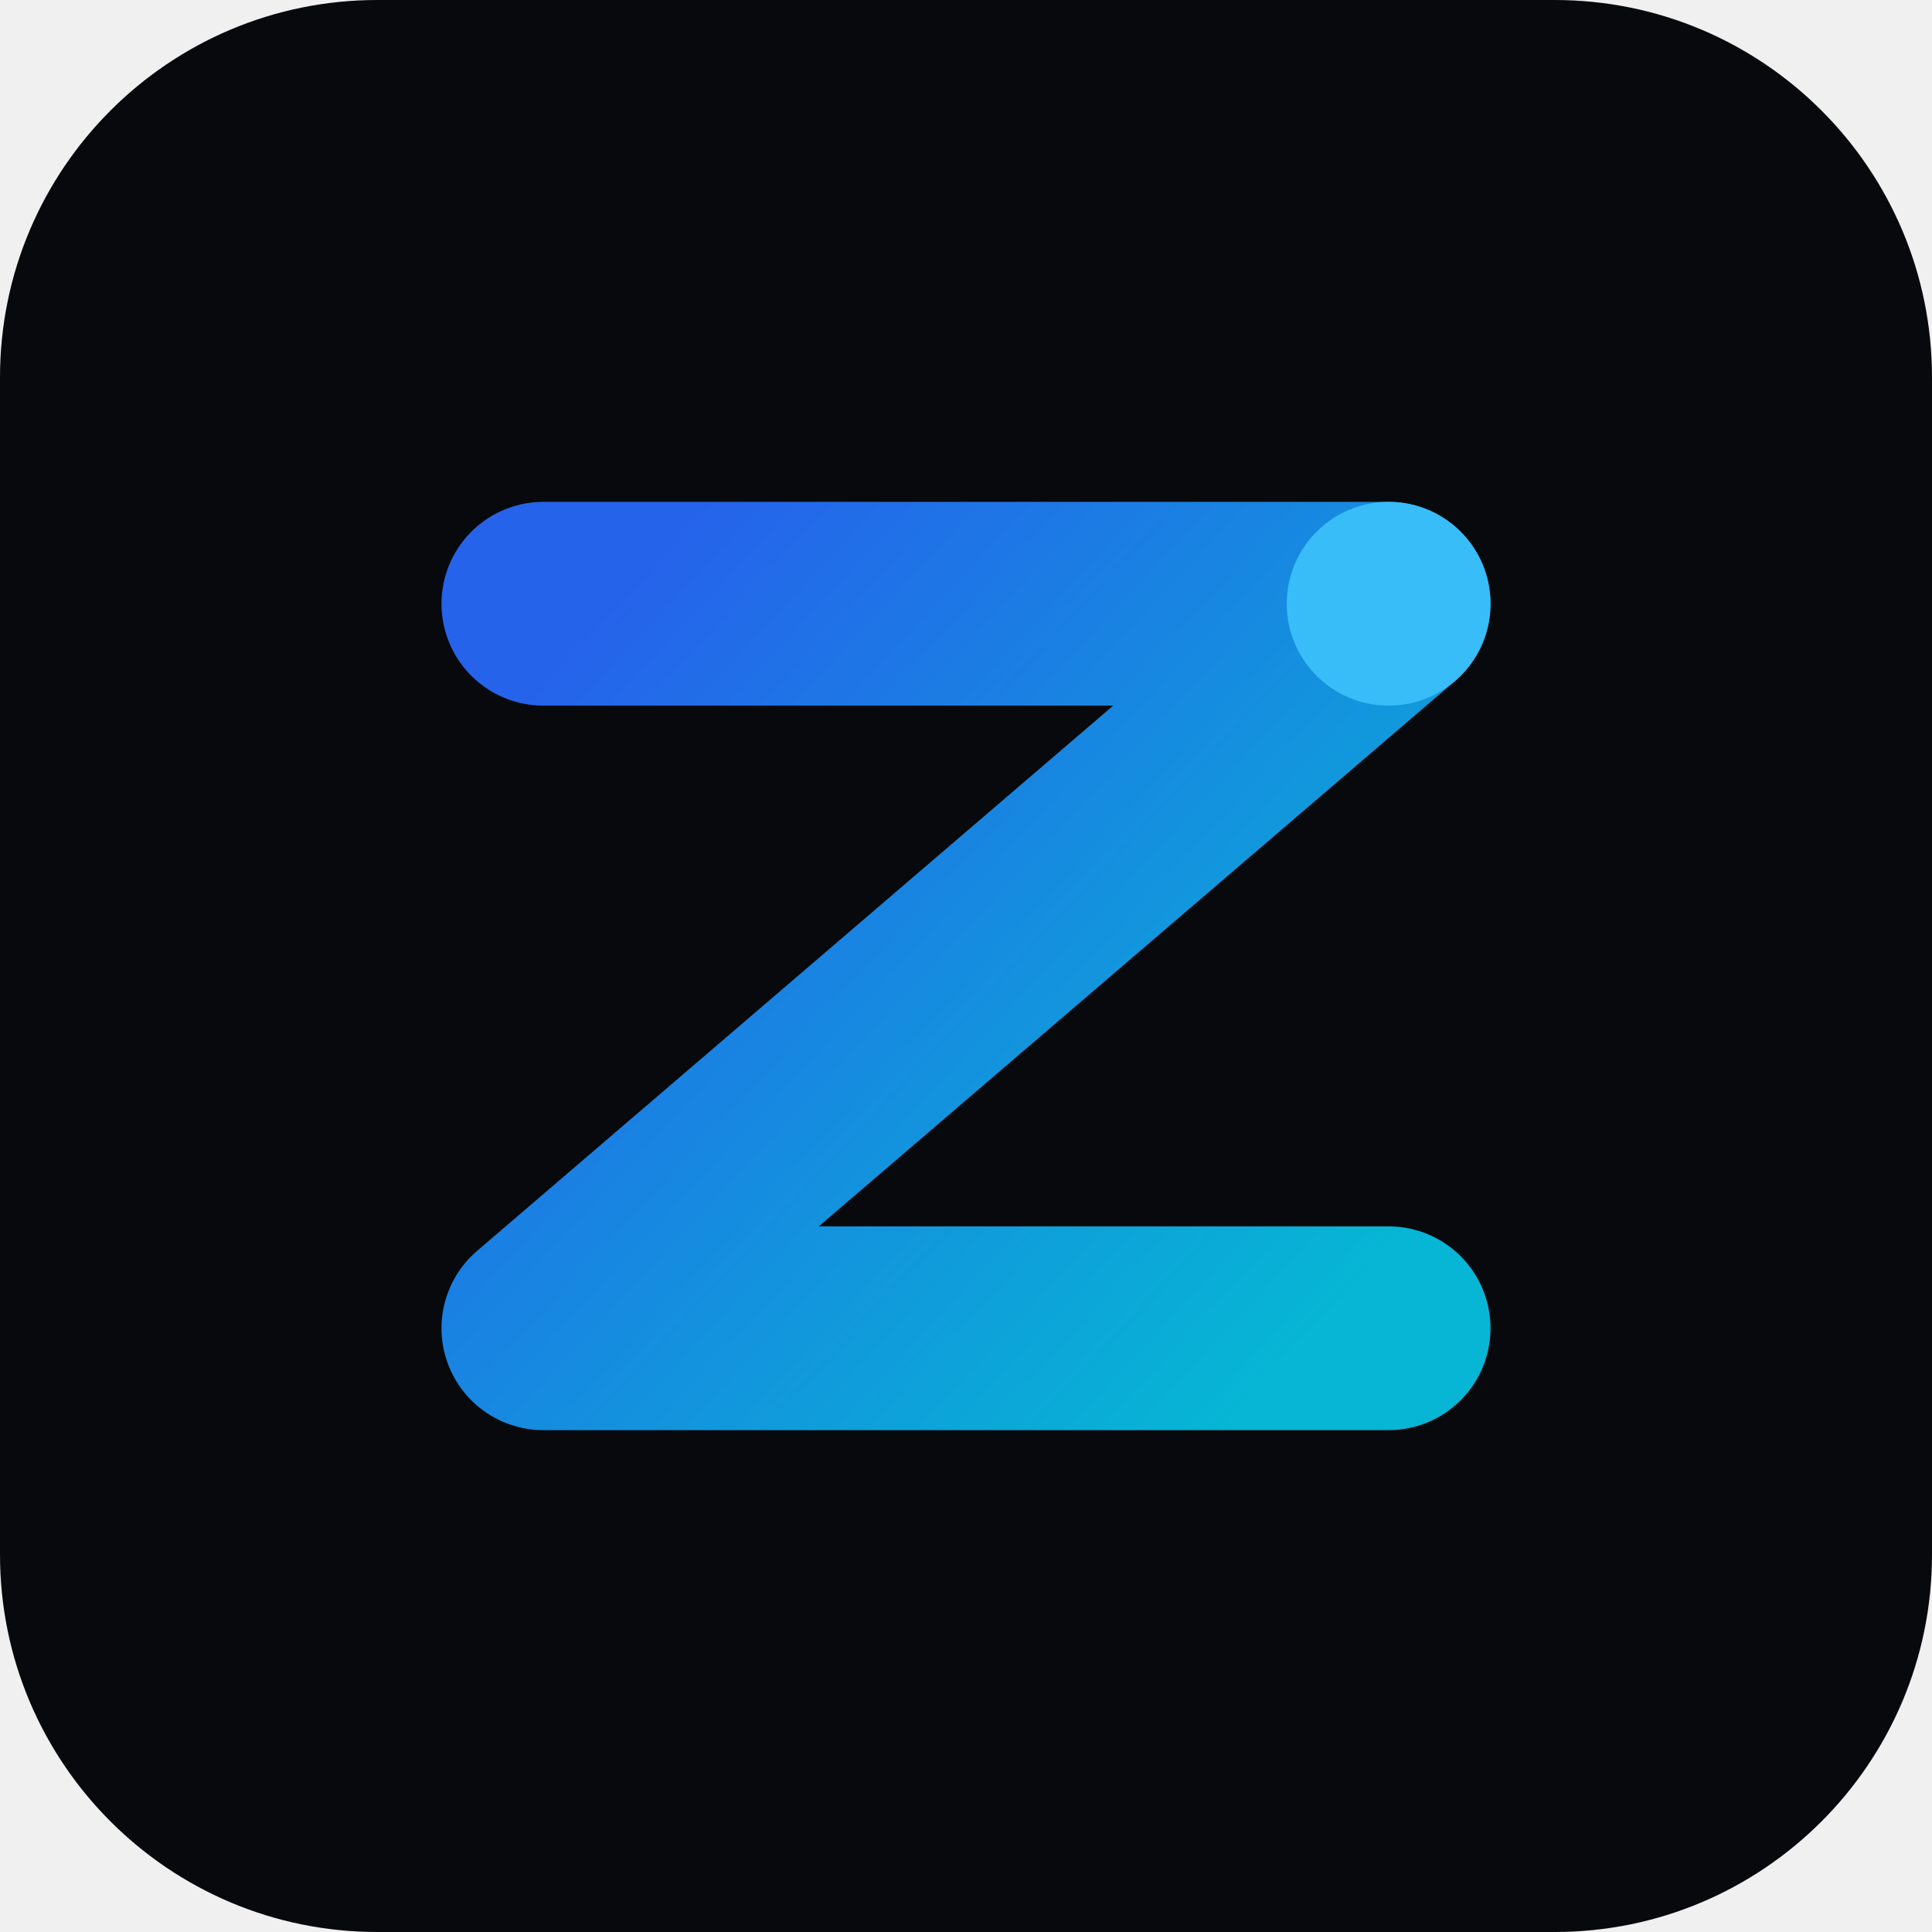
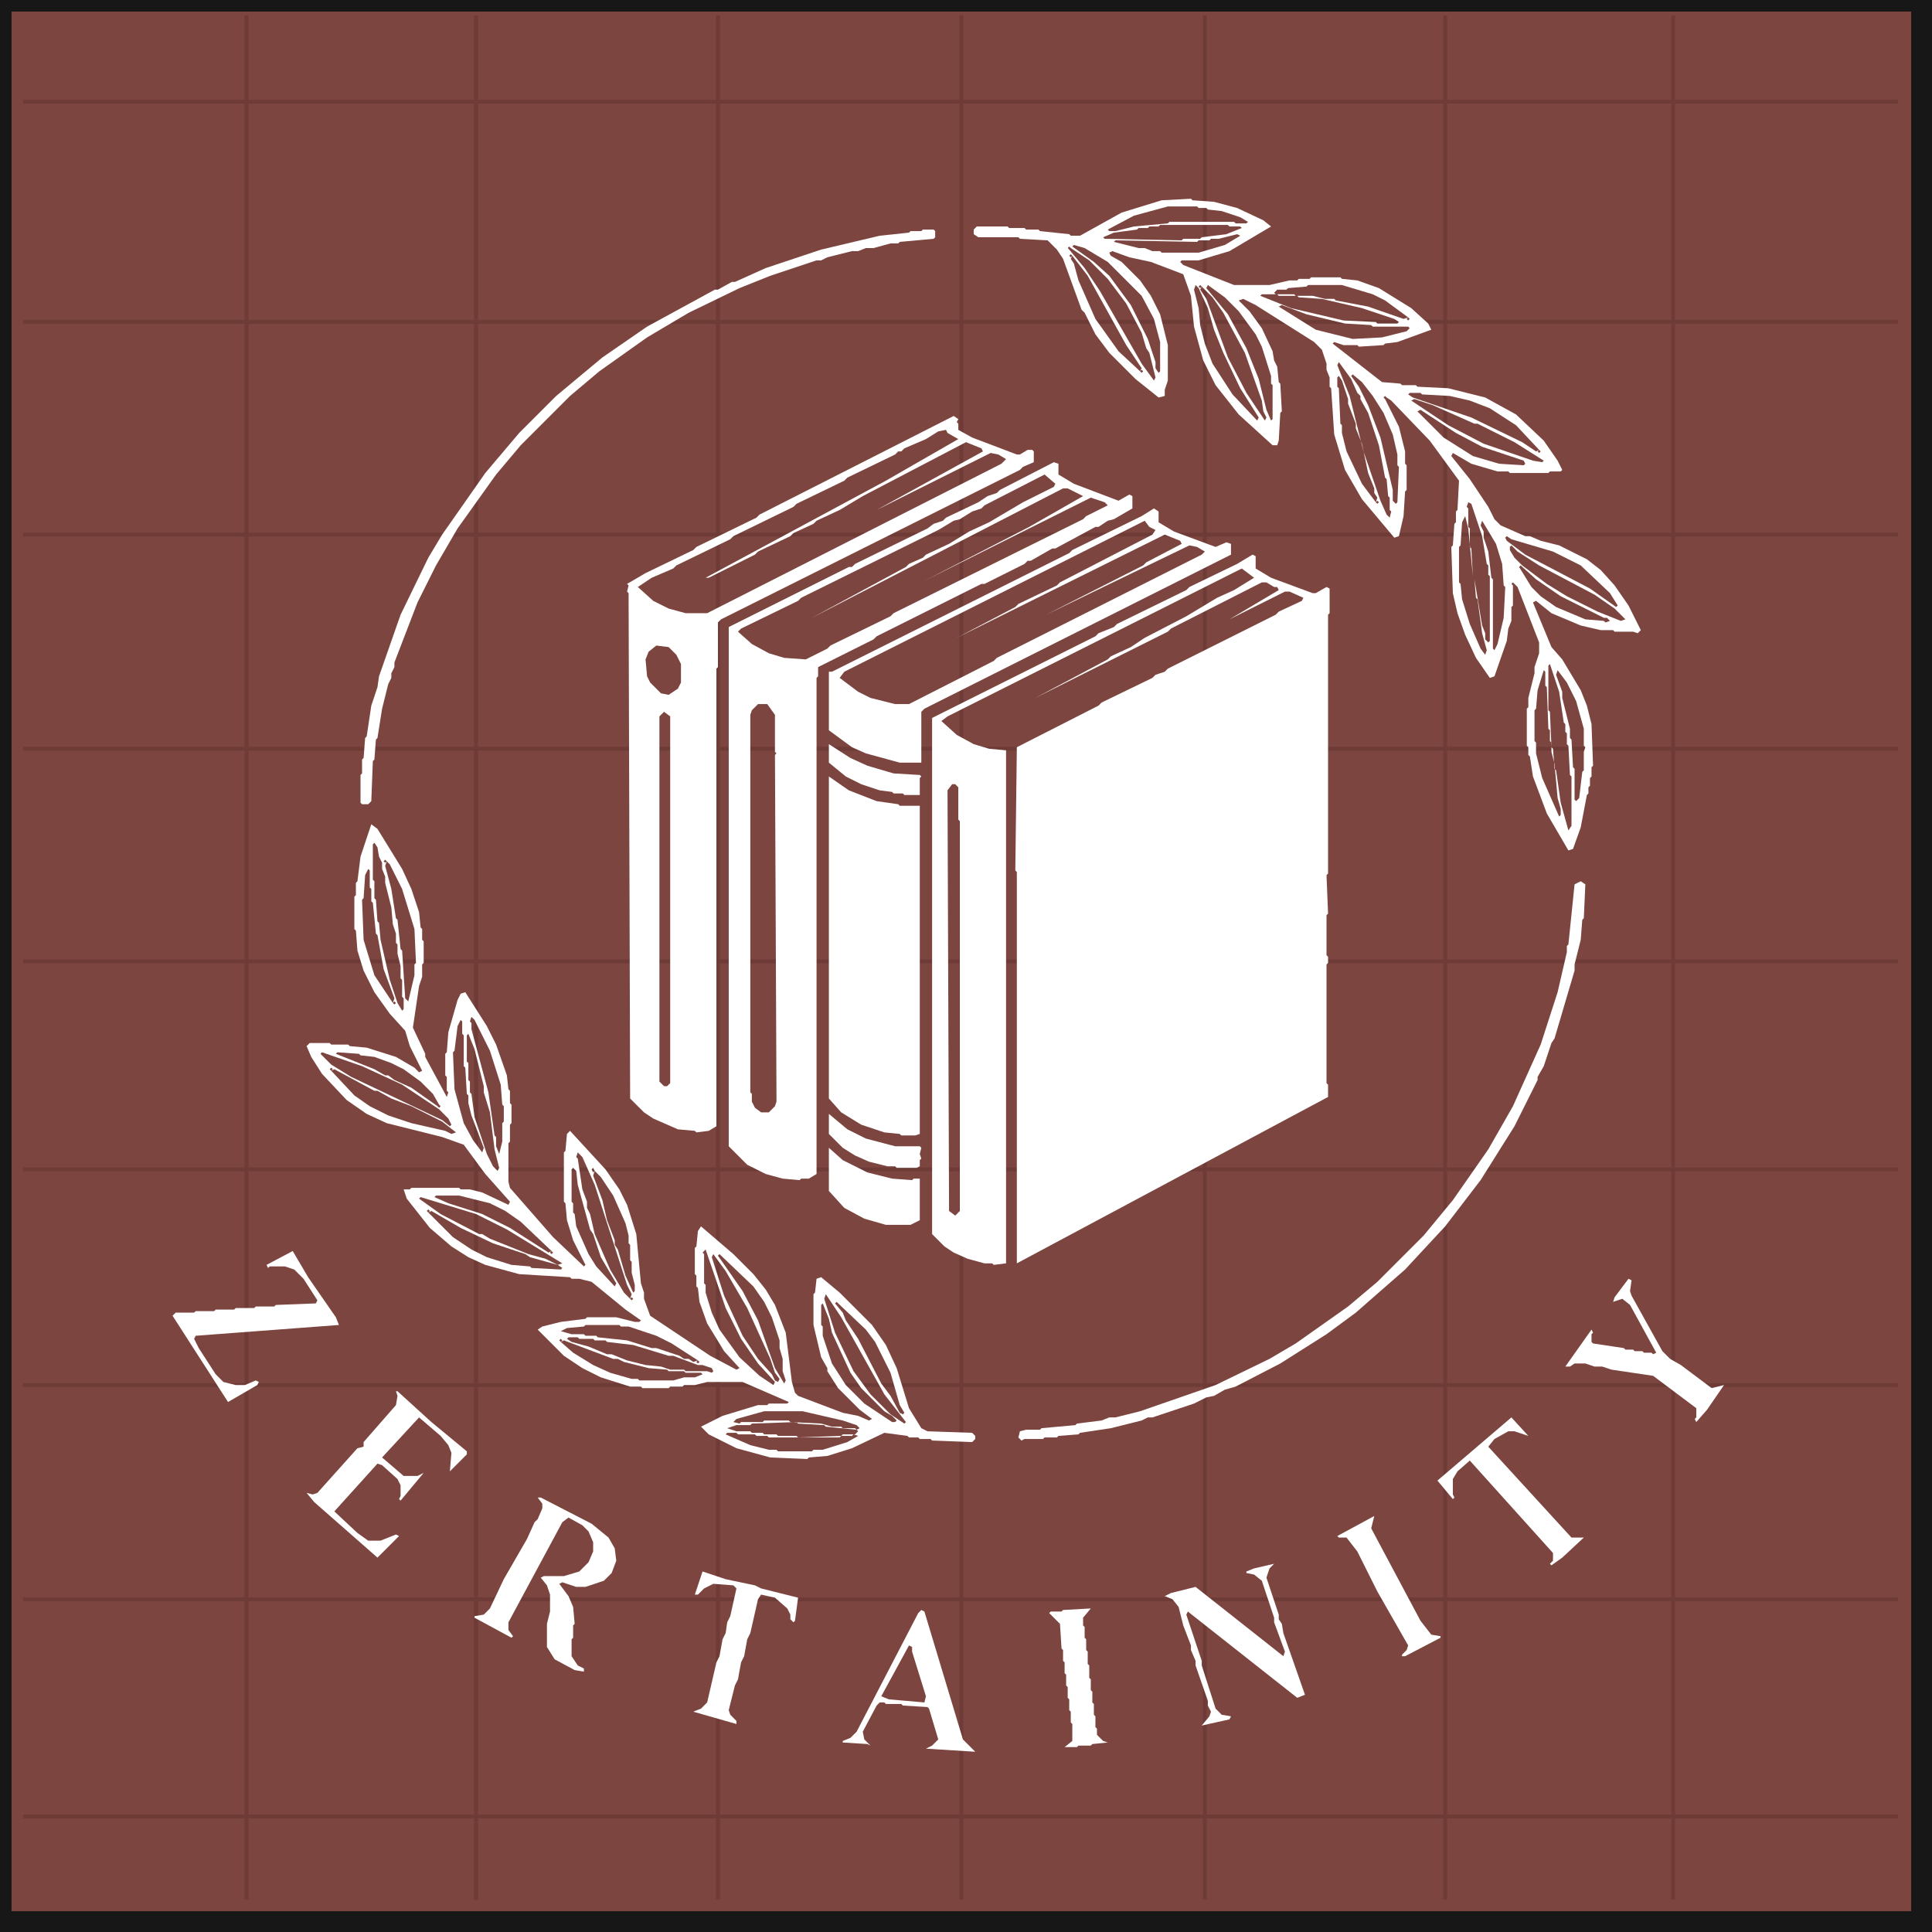
- <svg xmlns="http://www.w3.org/2000/svg" viewBox="0 0 512 512" width="512" height="512" role="img" aria-label="Zertainity">
-   <defs>
-     <linearGradient id="z-gradient" x1="0%" y1="10%" x2="100%" y2="90%">
-       <stop offset="0%" stop-color="#2563EB" />
-       <stop offset="100%" stop-color="#06B6D4" />
-     </linearGradient>
-   </defs>
-   <rect width="512" height="512" rx="100" fill="#08090D" />
-   <path d="M 144 160 H 368 L 144 352 H 368" fill="none" stroke="url(#z-gradient)" stroke-width="54" stroke-linecap="round" stroke-linejoin="round" />
-   <circle cx="368" cy="160" r="27" fill="#38BDF8" />
+ <svg xmlns="http://www.w3.org/2000/svg" width="1254" height="1254" viewBox="0 0 1254 1254">
+   <rect width="1254" height="1254" fill="#7d4540" />
+   <g stroke="#572e2b" stroke-width="2.5" opacity=".42">
+     <path d="M160 10 V1233" />
+     <path d="M309 10 V1233" />
+     <path d="M466 10 V1233" />
+     <path d="M624 10 V1233" />
+     <path d="M782 10 V1233" />
+     <path d="M938 10 V1233" />
+     <path d="M1086 10 V1233" />
+     <path d="M15 66 H1232" />
+     <path d="M15 209 H1232" />
+     <path d="M15 347 H1232" />
+     <path d="M15 486 H1232" />
+     <path d="M15 624 H1232" />
+     <path d="M15 759 H1232" />
+     <path d="M15 899 H1232" />
+     <path d="M15 1038 H1232" />
+     <path d="M15 1179 H1232" />
+   </g>
+   <rect width="1248" height="1248" fill="none" stroke="#171717" stroke-width="15" />
+   <path fill="#fff" fill-rule="evenodd" d="M600 1046 L598 1045 L596 1047 L556 1124 L552 1128 L547 1130 L547 1131 L563 1132 L565 1133 L561 1129 L560 1124 L569 1107 L571 1105 L574 1105 L575 1106 L585 1106 L586 1107 L602 1108 L603 1109 L609 1129 L605 1133 L601 1135 L633 1137 L625 1129 Z M590 1068 L592 1069 L592 1072 L601 1101 L600 1105 L577 1103 L572 1101 Z M708 1044 L690 1045 L689 1046 L682 1046 L681 1047 L688 1054 L689 1070 L690 1071 L690 1078 L691 1079 L691 1086 L692 1087 L692 1094 L693 1095 L693 1102 L694 1103 L694 1110 L695 1111 L695 1118 L696 1119 L696 1130 L691 1134 L699 1134 L700 1133 L708 1133 L709 1132 L719 1131 L716 1130 L712 1126 L712 1122 L711 1121 L711 1114 L710 1113 L710 1106 L709 1105 L709 1098 L708 1097 L708 1090 L707 1089 L707 1081 L706 1080 L706 1072 L705 1071 L705 1064 L704 1063 L704 1056 L703 1055 L703 1050 Z M456 1020 L451 1035 L453 1035 L457 1031 L463 1028 L476 1029 L478 1031 L474 1049 L472 1053 L471 1060 L469 1064 L467 1075 L465 1079 L459 1105 L455 1109 L450 1111 L478 1119 L478 1117 L474 1113 L473 1110 L477 1094 L479 1090 L481 1079 L483 1075 L485 1064 L487 1060 L492 1038 L494 1035 L503 1037 L511 1044 L513 1048 L513 1051 L515 1053 L516 1052 L518 1037 L494 1031 L490 1029 L471 1025 Z M827 1015 L814 1018 L809 1020 L809 1021 L814 1022 L819 1026 L827 1050 L827 1053 L834 1072 L833 1075 L776 1030 L760 1034 L756 1036 L761 1038 L765 1043 L768 1055 L773 1068 L773 1071 L776 1078 L776 1081 L784 1104 L784 1107 L786 1111 L785 1114 L780 1120 L798 1116 L799 1114 L793 1113 L789 1109 L780 1081 L780 1078 L770 1048 L771 1046 L842 1102 L847 1100 L833 1060 L832 1054 L830 1051 L830 1048 L822 1024 L824 1018 Z M892 984 L868 997 L869 998 L874 998 L881 1007 L894 1033 L914 1068 L913 1071 L910 1074 L910 1075 L912 1075 L935 1063 L935 1062 L929 1061 L922 1052 L890 992 Z M349 972 L352 976 L352 979 L349 986 L347 988 L342 999 L327 1025 L318 1044 L314 1048 L308 1049 L308 1050 L332 1063 L333 1062 L330 1058 L330 1053 L365 988 L369 985 L378 990 L382 994 L385 1001 L385 1007 L382 1014 L376 1020 L366 1023 L353 1023 L351 1024 L355 1029 L357 1035 L357 1046 L355 1054 L355 1069 L360 1077 L373 1084 L379 1085 L379 1083 L375 1081 L371 1075 L371 1064 L372 1063 L372 1055 L373 1054 L372 1043 L369 1036 L363 1028 L365 1027 L374 1030 L380 1030 L392 1026 L397 1021 L400 1013 L399 1005 L395 998 L384 989 L351 972 Z M981 920 L933 961 L943 973 L944 972 L943 970 L943 960 L946 955 L954 948 L1008 1008 L1008 1013 L1006 1015 L1007 1016 L1014 1011 L1028 998 L1020 998 L966 939 L970 934 L979 929 L983 929 L992 932 Z M258 903 L257 903 L258 906 L257 912 L236 936 L236 939 L232 940 L206 969 L203 970 L199 969 L204 975 L245 1011 L259 997 L257 996 L247 1000 L239 1000 L232 995 L217 981 L245 950 L248 951 L258 960 L260 964 L260 971 L259 973 L260 974 L275 956 L271 958 L262 958 L248 946 L272 920 L286 932 L291 938 L293 943 L292 955 L303 944 L303 942 L280 923 Z M1057 830 L1048 842 L1047 845 L1053 843 L1058 847 L1075 878 L1073 879 L1072 878 L1067 878 L1066 877 L1061 877 L1060 876 L1055 876 L1054 875 L1034 872 L1033 871 L1033 866 L1034 865 L1033 863 L1016 887 L1019 887 L1022 885 L1029 885 L1035 887 L1040 887 L1046 889 L1073 893 L1101 914 L1101 920 L1100 921 L1101 923 L1108 915 L1119 899 L1111 901 L1091 886 L1084 882 L1079 877 L1059 841 L1058 838 L1059 831 Z M190 812 L173 821 L174 823 L175 822 L185 822 L191 824 L197 830 L206 844 L205 846 L179 847 L178 848 L166 848 L165 849 L153 849 L152 850 L140 850 L139 851 L127 851 L126 852 L114 852 L112 854 L148 910 L167 899 L168 897 L166 896 L159 899 L153 899 L145 897 L140 892 L129 875 L126 869 L127 867 L220 860 L218 855 L200 829 Z M538 745 L538 773 L548 784 L561 791 L575 795 L591 795 L597 792 L597 765 L593 765 L592 766 L579 765 L563 761 L547 753 Z M538 723 L538 736 L547 745 L555 750 L564 754 L576 757 L581 757 L582 758 L595 758 L597 757 L597 753 L598 752 L597 749 L598 745 L597 744 L581 744 L562 739 L550 733 Z M1029 574 L1026 572 L1022 574 L1018 613 L1017 614 L1017 618 L1011 644 L1000 678 L982 718 L966 746 L943 779 L924 802 L894 832 L875 848 L841 872 L824 882 L789 899 L740 916 L724 920 L720 920 L715 922 L699 924 L698 925 L676 927 L675 928 L666 928 L662 929 L661 933 L663 935 L665 934 L677 934 L678 933 L686 933 L687 932 L700 931 L701 930 L721 927 L741 922 L745 920 L748 920 L775 911 L783 907 L788 906 L795 902 L802 900 L831 885 L861 866 L880 852 L912 824 L938 796 L961 766 L983 731 L998 701 L998 699 L1002 692 L1007 677 L1009 674 L1022 630 L1022 626 L1026 610 L1027 597 L1028 596 Z M241 535 L234 556 L232 572 L231 573 L231 581 L230 582 L230 603 L231 604 L232 617 L236 630 L243 644 L253 658 L263 669 L266 679 L274 695 L272 696 L269 693 L257 686 L238 680 L227 679 L226 678 L215 678 L214 677 L201 677 L199 679 L202 686 L209 697 L225 714 L238 723 L251 729 L287 738 L301 743 L315 762 L331 780 L330 782 L313 774 L305 772 L299 772 L298 771 L267 771 L266 772 L262 772 L264 778 L279 797 L293 809 L304 816 L315 821 L337 827 L370 829 L371 830 L376 830 L384 832 L406 850 L416 857 L415 858 L412 858 L400 855 L381 855 L380 856 L364 858 L352 861 L349 863 L366 880 L378 888 L390 894 L409 900 L416 900 L417 901 L434 901 L435 900 L443 900 L444 899 L451 899 L459 897 L482 897 L512 910 L511 911 L499 911 L498 912 L492 912 L469 919 L455 926 L460 931 L478 940 L500 946 L524 947 L525 946 L537 945 L553 940 L574 930 L589 932 L590 933 L596 933 L597 934 L604 934 L605 935 L631 936 L633 934 L633 932 L631 930 L602 929 L598 927 L590 914 L582 888 L575 873 L566 860 L545 839 L533 829 L530 830 L529 839 L528 840 L528 860 L533 881 L537 888 L537 890 L544 901 L558 915 L566 921 L564 922 L557 919 L547 917 L518 906 L516 904 L514 897 L510 865 L503 847 L497 837 L489 827 L476 814 L455 796 L453 799 L452 809 L451 810 L451 827 L452 828 L452 835 L453 836 L454 845 L459 859 L470 877 L480 888 L478 889 L461 880 L422 854 L418 843 L418 839 L416 833 L413 801 L407 782 L402 772 L393 759 L370 734 L368 736 L367 747 L366 748 L366 780 L367 781 L368 792 L372 805 L380 821 L379 822 L359 803 L331 771 L330 767 L330 742 L331 741 L331 730 L332 729 L332 717 L331 716 L331 708 L330 707 L329 698 L322 678 L316 666 L302 644 L299 645 L297 649 L291 670 L290 683 L289 684 L289 698 L290 699 L290 708 L291 709 L290 712 L276 686 L276 684 L268 667 L272 640 L274 634 L274 626 L275 625 L275 611 L274 610 L274 603 L273 602 L272 592 L267 577 L261 564 L245 538 Z M471 931 L472 930 L478 930 L479 931 L490 931 L491 932 L498 932 L499 933 L545 933 L546 932 L553 932 L554 931 L557 932 L550 936 L534 941 L528 941 L527 942 L505 942 L504 941 L499 941 L487 938 Z M472 927 L478 925 L487 925 L488 924 L517 923 L518 924 L535 925 L536 926 L556 928 L557 929 L555 931 L547 931 L546 932 L518 933 L517 932 L505 932 L504 931 L496 931 L495 930 L488 930 L487 929 L478 929 Z M476 923 L478 921 L496 916 L521 916 L547 922 L556 925 L558 927 L556 928 L555 927 L547 927 L546 926 L540 926 L533 924 L513 923 L512 922 L496 922 L495 923 L481 923 L480 924 Z M452 884 L453 883 L454 884 L453 885 Z M364 871 L366 870 L398 882 L401 882 L405 884 L421 888 L433 889 L434 890 L444 890 L445 891 L455 891 L456 892 L451 894 L444 894 L437 896 L415 896 L414 895 L410 895 L396 891 L385 886 L372 878 Z M363 870 L364 869 L365 870 L364 871 Z M368 869 L369 868 L375 868 L376 869 L385 869 L386 870 L393 870 L394 871 L411 873 L434 880 L437 880 L453 886 L456 886 L462 888 L463 890 L462 891 L459 890 L445 890 L444 889 L435 889 L429 887 L419 886 L407 883 L397 879 L394 879 L382 874 L371 871 Z M364 864 L368 862 L379 861 L380 860 L402 860 L403 861 L408 861 L426 867 L436 872 L453 883 L450 884 L447 882 L444 882 L441 880 L426 875 L423 875 L407 870 L388 868 L387 867 L380 867 L379 866 L371 866 Z M534 846 L538 856 L540 865 L552 891 L559 901 L574 916 L579 919 L582 922 L581 923 L579 923 L561 911 L549 899 L540 885 L534 867 L534 861 L533 860 L533 847 Z M543 845 L562 863 L568 871 L578 891 L584 912 L587 917 L586 918 L584 917 L578 906 L572 898 L557 869 L549 857 L547 852 L542 846 Z M409 843 L410 842 L411 843 L410 844 Z M536 840 L546 855 L574 905 L588 923 L587 924 L578 918 L565 905 L554 890 L542 865 L535 843 Z M467 814 L489 835 L496 845 L501 855 L506 870 L506 875 L508 882 L508 890 L510 896 L509 898 L503 888 L492 857 L482 838 L466 815 Z M463 814 L471 825 L485 849 L500 882 L503 891 L506 895 L505 897 L503 896 L501 892 L492 882 L482 867 L470 841 L462 816 Z M357 813 L358 812 L359 813 L358 814 Z M458 811 L471 849 L481 869 L492 885 L503 897 L502 899 L493 893 L480 881 L467 863 L462 852 L458 839 L458 834 L457 833 L457 814 L456 813 Z M278 787 L280 786 L299 797 L320 807 L341 814 L344 816 L362 821 L365 823 L364 824 L345 823 L344 822 L332 821 L316 816 L306 811 L294 803 Z M277 786 L278 785 L279 786 L278 787 Z M272 778 L273 777 L309 788 L329 798 L365 820 L362 821 L354 817 L343 814 L318 804 L313 801 L311 801 L286 788 Z M282 777 L283 776 L298 776 L318 781 L328 786 L338 793 L358 812 L356 813 L331 797 L313 788 L291 781 Z M386 760 L390 764 L398 776 L406 794 L408 802 L408 807 L409 808 L409 818 L410 819 L410 826 L412 834 L412 838 L411 839 L406 828 L401 811 L399 808 L399 805 L394 792 L391 779 L385 763 Z M384 759 L385 758 L386 760 L385 761 Z M372 758 L374 760 L375 769 L383 798 L385 801 L390 816 L400 833 L399 835 L387 822 L382 814 L374 796 L373 788 L372 787 L372 781 L371 780 L371 759 Z M375 748 L378 751 L386 769 L407 834 L410 840 L409 843 L405 839 L396 824 L386 801 L383 788 L381 784 L381 780 L378 772 L375 752 L374 751 Z M284 718 L285 717 L286 718 L285 719 Z M215 695 L217 694 L243 708 L245 708 L254 713 L267 718 L287 728 L296 735 L293 736 L289 734 L267 729 L252 724 L240 718 L230 711 Z M214 694 L215 693 L216 694 L215 695 Z M218 684 L219 683 L233 684 L234 685 L243 686 L254 690 L262 694 L273 702 L281 710 L285 717 L284 718 L267 706 L256 701 L252 698 L250 698 L243 694 Z M208 684 L209 683 L235 692 L261 704 L285 720 L291 726 L293 730 L292 731 L287 727 L228 699 L215 691 Z M304 671 L308 681 L314 705 L314 709 L318 722 L321 746 L324 758 L323 760 L320 757 L316 749 L308 725 L306 710 L305 709 L305 702 L304 701 L304 690 L303 689 L303 672 Z M299 662 L300 663 L300 671 L301 672 L301 692 L302 693 L303 710 L304 711 L304 716 L306 724 L314 745 L313 748 L307 740 L301 729 L295 707 L294 683 L295 682 L297 666 Z M306 660 L308 662 L318 682 L325 704 L326 717 L327 718 L327 728 L326 729 L326 741 L324 749 L322 744 L322 738 L321 737 L317 709 L306 668 L306 664 L305 663 Z M255 651 L256 650 L257 651 L256 652 Z M239 564 L240 565 L240 576 L241 577 L241 585 L242 586 L244 606 L245 607 L249 629 L256 648 L255 651 L243 633 L236 610 L235 584 L236 583 L237 568 Z M251 559 L253 561 L261 577 L269 603 L270 625 L269 626 L269 633 L265 650 L263 648 L261 617 L260 616 L258 597 L257 596 L254 577 L250 562 Z M249 559 L250 558 L251 559 L250 560 Z M243 547 L245 550 L246 556 L248 560 L248 564 L250 569 L250 573 L254 589 L255 600 L257 606 L257 612 L258 613 L258 619 L260 627 L260 635 L261 636 L261 647 L262 648 L262 655 L261 656 L258 651 L253 636 L247 610 L246 599 L245 598 L244 584 L243 583 L243 572 L242 571 L242 548 Z M538 504 L538 713 L546 722 L559 730 L574 735 L584 736 L585 737 L594 737 L597 736 L597 523 L584 523 L583 522 L569 520 L551 513 Z M538 483 L538 495 L549 504 L559 509 L571 513 L579 514 L580 515 L586 515 L587 516 L597 516 L597 505 L598 504 L597 503 L580 502 L563 497 L552 492 Z M863 382 L861 381 L854 385 L852 385 L825 375 L815 369 L815 361 L813 360 L803 366 L772 381 L770 383 L725 405 L723 407 L713 411 L711 413 L605 466 L605 801 L613 809 L619 813 L628 817 L639 820 L644 820 L645 821 L653 820 L653 487 L642 486 L632 483 L621 477 L611 468 L615 465 L806 369 L814 375 L801 383 L790 388 L770 400 L743 414 L734 420 L721 426 L719 428 L672 453 L758 410 L760 408 L819 378 L822 378 L827 381 L829 381 L830 383 L798 402 L776 413 L834 384 L837 384 L846 388 L845 390 L830 397 L828 399 L758 434 L756 436 L750 438 L748 440 L715 456 L713 458 L660 485 L659 565 L660 566 L660 820 L862 712 L862 704 L861 703 L861 626 L862 625 L862 621 L861 620 L861 594 L862 593 L861 568 L862 567 L862 399 L863 398 Z M618 509 L620 509 L622 511 L622 532 L623 533 L623 786 L620 789 L616 786 L615 513 Z M799 353 L796 352 L789 355 L762 345 L752 339 L752 332 L749 330 L741 335 L696 357 L694 359 L540 436 L538 436 L538 474 L553 485 L562 489 L584 495 L598 495 L598 462 L600 460 L799 360 Z M782 358 L780 360 L647 427 L645 429 L590 457 L581 457 L565 453 L557 449 L545 440 L548 436 L743 338 L746 342 L750 344 L748 347 L688 378 L686 380 L661 392 L659 394 L621 414 L756 347 L766 351 L767 353 L744 365 L742 367 L679 399 L772 354 L777 355 Z M735 322 L733 321 L726 325 L697 314 L687 308 L687 301 L684 300 L649 318 L647 320 L641 322 L635 326 L614 336 L612 338 L606 340 L602 343 L555 366 L553 368 L551 368 L473 407 L473 744 L485 756 L497 762 L508 765 L519 766 L520 765 L525 765 L530 762 L530 440 L531 439 L531 433 L567 415 L569 413 L637 379 L639 379 L665 366 L667 364 L669 364 L683 356 L685 356 L711 342 L713 342 L719 338 L723 337 L735 330 Z M492 457 L498 457 L503 464 L503 488 L504 489 L503 490 L504 715 L503 718 L499 722 L494 722 L490 719 L488 715 L488 710 L487 709 L487 464 L488 461 Z M719 328 L705 335 L703 337 L580 398 L578 400 L539 419 L537 421 L523 428 L509 427 L499 424 L488 418 L479 410 L481 408 L518 390 L520 388 L609 344 L619 338 L623 337 L631 332 L637 330 L639 328 L678 308 L685 314 L684 316 L664 326 L642 339 L629 345 L616 353 L601 360 L599 362 L590 366 L588 368 L527 401 L690 317 L693 317 L703 322 L668 342 L600 377 L708 323 L717 326 Z M670 292 L667 292 L662 295 L660 295 L631 284 L622 279 L622 275 L621 274 L622 272 L619 270 L493 334 L491 336 L452 355 L450 357 L419 372 L407 379 L408 380 L407 384 L408 385 L409 713 L418 722 L424 726 L440 733 L451 734 L452 735 L460 734 L465 731 L465 434 L466 433 L466 404 L468 402 L662 305 L664 303 L671 300 L671 293 Z M431 462 L435 465 L435 703 L433 705 L431 705 L428 702 L428 465 Z M426 419 L434 420 L439 425 L442 431 L442 443 L440 447 L434 451 L429 450 L422 443 L420 439 L419 428 L421 423 Z M653 298 L650 301 L459 398 L445 398 L434 395 L424 390 L414 381 L423 375 L437 369 L439 367 L474 350 L476 348 L515 329 L517 327 L548 312 L550 310 L581 295 L583 293 L585 293 L587 291 L601 285 L609 280 L614 279 L615 281 L622 285 L575 312 L458 375 L460 375 L490 360 L492 358 L513 348 L515 346 L528 340 L530 338 L545 331 L560 322 L627 287 L637 291 L638 293 L569 331 L643 294 L648 295 Z M606 149 L599 149 L598 150 L591 150 L590 151 L571 153 L533 162 L497 174 L477 183 L475 183 L466 188 L464 188 L420 212 L391 232 L361 257 L337 281 L315 307 L287 347 L278 362 L260 399 L246 439 L245 446 L241 458 L238 478 L237 479 L236 492 L235 493 L235 502 L234 503 L234 521 L235 522 L239 522 L241 520 L242 494 L243 493 L244 480 L245 479 L248 460 L252 444 L254 440 L254 437 L256 433 L256 430 L271 391 L283 367 L297 343 L322 308 L338 289 L370 257 L389 241 L420 219 L447 203 L480 187 L500 179 L530 169 L533 169 L537 167 L553 163 L557 163 L562 161 L567 161 L578 158 L583 158 L584 157 L606 155 L607 154 L607 150 Z M634 147 L632 149 L632 152 L635 154 L661 154 L662 155 L680 156 L686 162 L690 168 L702 201 L704 203 L711 217 L720 229 L737 246 L752 258 L756 257 L756 253 L758 247 L758 224 L753 204 L747 192 L740 182 L728 170 L721 166 L720 164 L722 163 L733 167 L747 170 L768 178 L773 192 L775 212 L781 234 L789 250 L804 269 L826 289 L829 289 L830 286 L831 268 L832 267 L831 249 L830 248 L829 238 L827 234 L826 228 L819 213 L811 202 L804 195 L807 194 L815 198 L853 222 L858 227 L861 236 L861 240 L863 245 L863 251 L864 252 L866 282 L873 305 L884 324 L905 349 L908 348 L911 335 L912 319 L913 318 L913 302 L912 301 L912 293 L908 277 L899 259 L900 258 L903 260 L928 286 L947 312 L946 331 L945 332 L945 339 L944 340 L943 354 L942 355 L943 385 L946 398 L951 412 L958 427 L967 440 L970 439 L978 416 L979 408 L981 403 L981 394 L982 393 L982 380 L981 379 L982 378 L985 381 L999 417 L999 424 L996 433 L996 437 L992 453 L992 459 L991 460 L991 484 L992 485 L992 490 L993 491 L995 504 L1004 528 L1018 552 L1021 551 L1026 537 L1030 516 L1031 515 L1031 511 L1032 510 L1032 505 L1033 504 L1033 498 L1034 497 L1033 470 L1030 458 L1026 448 L1014 428 L1007 420 L995 391 L997 390 L1007 398 L1026 406 L1039 409 L1047 409 L1048 410 L1060 410 L1063 411 L1065 409 L1057 393 L1048 380 L1039 370 L1030 363 L1012 354 L1000 351 L993 348 L990 348 L974 341 L970 337 L966 329 L954 311 L942 296 L943 294 L955 301 L972 306 L979 306 L980 307 L1005 307 L1006 306 L1013 306 L1014 305 L1011 299 L1002 286 L984 269 L964 258 L940 252 L920 251 L919 250 L910 250 L909 249 L897 248 L865 223 L866 222 L872 224 L881 224 L882 225 L898 224 L899 223 L907 222 L929 214 L927 210 L916 200 L895 187 L881 182 L871 181 L870 180 L851 180 L850 181 L843 181 L842 182 L837 182 L824 185 L801 185 L768 172 L766 170 L767 169 L778 169 L798 163 L825 147 L820 143 L803 135 L788 131 L774 130 L773 129 L754 130 L728 138 L701 153 L695 153 L694 152 L675 150 L674 149 L666 149 L665 148 L655 148 L654 147 Z M1011 435 L1017 443 L1023 455 L1028 473 L1028 484 L1029 485 L1028 488 L1028 500 L1027 501 L1025 518 L1023 520 L1022 519 L1022 499 L1021 498 L1020 480 L1019 479 L1019 473 L1014 453 L1014 449 L1010 438 Z M1002 435 L1003 436 L1003 445 L1004 446 L1005 473 L1006 474 L1006 481 L1007 482 L1007 488 L1009 496 L1011 518 L1013 525 L1013 529 L1012 530 L1001 505 L997 489 L997 482 L996 481 L996 461 L997 460 L998 448 Z M1006 431 L1012 449 L1015 469 L1016 470 L1016 475 L1017 476 L1017 483 L1018 484 L1019 503 L1020 504 L1020 536 L1018 539 L1013 521 L1010 500 L1009 499 L1008 486 L1007 485 L1006 462 L1005 461 L1005 432 Z M986 368 L987 367 L997 376 L1013 387 L1041 401 L1043 401 L1045 403 L1042 404 L1041 403 L1029 402 L1010 394 L1000 387 L994 381 Z M980 355 L981 354 L985 358 L999 367 L1035 386 L1048 395 L1055 402 L1052 403 L1037 397 L1017 387 L1004 379 L988 367 L983 362 L980 357 Z M977 349 L978 348 L981 350 L1008 358 L1026 367 L1045 385 L1050 393 L1049 394 L1032 382 L990 360 L978 351 Z M962 338 L971 353 L975 366 L976 380 L977 381 L976 401 L972 418 L970 422 L969 421 L969 376 L968 375 L966 358 L963 349 L963 345 L961 341 Z M953 326 L955 327 L962 348 L965 366 L966 367 L966 373 L967 374 L967 416 L966 417 L964 415 L964 411 L962 406 L957 376 L958 388 L959 389 L962 411 L965 422 L964 425 L961 421 L954 405 L949 389 L948 379 L947 378 L947 355 L948 354 L949 339 L951 335 L953 343 L956 374 L955 356 L954 355 L954 343 L953 342 L953 330 L952 329 Z M893 326 L894 325 L895 326 L894 327 Z M998 293 L999 292 L1000 293 L999 294 Z M920 267 L922 266 L945 281 L962 290 L989 299 L990 301 L989 302 L973 301 L956 296 L937 284 Z M916 260 L918 259 L930 263 L957 275 L959 275 L983 287 L1002 299 L1001 300 L995 299 L963 288 L940 276 Z M898 258 L899 257 L900 258 L899 259 Z M914 256 L915 255 L922 255 L923 256 L941 257 L954 260 L967 265 L984 276 L999 292 L997 293 L988 287 L955 271 L917 258 Z M869 244 L871 247 L875 259 L875 262 L880 275 L880 278 L884 288 L888 307 L892 317 L892 320 L894 323 L893 326 L884 314 L874 293 L871 281 L871 276 L870 275 L869 252 L868 251 L868 245 Z M878 243 L884 248 L891 257 L898 268 L904 282 L907 295 L907 302 L908 303 L907 326 L906 327 L904 325 L904 318 L896 284 L888 263 L882 251 L877 244 Z M740 241 L741 240 L742 241 L741 242 Z M869 235 L877 246 L881 255 L883 257 L883 259 L888 268 L895 289 L899 310 L900 311 L901 322 L902 323 L902 331 L903 332 L902 336 L900 334 L896 325 L885 293 L876 257 L868 237 Z M913 207 L914 206 L915 207 L914 208 Z M830 199 L832 198 L848 204 L873 210 L890 211 L891 212 L914 212 L915 213 L913 215 L897 219 L878 220 L854 214 Z M818 192 L819 191 L829 191 L830 192 L842 192 L843 193 L858 194 L884 200 L905 207 L908 209 L907 210 L894 210 L893 209 L872 208 L838 200 Z M780 186 L787 193 L794 203 L808 229 L819 260 L820 267 L822 271 L821 273 L809 255 L797 232 L783 194 L779 188 Z M827 190 L829 188 L835 188 L836 187 L848 186 L849 185 L871 185 L891 191 L899 195 L914 206 L911 207 L888 199 L867 195 L866 194 L860 194 L852 192 L841 192 L840 191 L828 191 Z M784 185 L795 193 L804 202 L815 217 L819 225 L825 244 L825 249 L826 250 L826 272 L825 273 L822 266 L817 246 L809 226 L797 204 L783 187 Z M778 186 L779 185 L780 186 L779 187 Z M776 185 L778 187 L784 200 L788 214 L794 229 L805 252 L817 271 L816 273 L800 256 L787 236 L782 223 L779 211 L778 200 L775 188 Z M696 166 L706 179 L731 224 L741 239 L740 241 L726 228 L711 207 L700 182 L697 171 L695 168 Z M694 166 L695 165 L696 166 L695 167 Z M695 161 L707 169 L719 181 L731 197 L741 216 L744 226 L746 229 L750 245 L749 247 L741 236 L714 189 L704 174 L694 162 Z M693 161 L694 160 L695 161 L694 162 Z M697 159 L704 161 L719 170 L741 192 L749 207 L753 222 L753 241 L752 242 L750 239 L750 235 L745 220 L734 198 L720 179 L710 170 L696 160 Z M805 153 L795 159 L778 164 L754 164 L753 163 L748 163 L743 161 L739 161 L723 157 L724 156 L777 157 L778 156 L785 156 L786 155 L791 155 L803 152 Z M716 154 L723 151 L738 149 L739 148 L745 148 L746 147 L752 147 L753 146 L797 146 L798 147 L805 147 L806 148 L796 152 L780 154 L779 155 L768 155 L767 156 L717 155 Z M719 149 L736 140 L758 134 L777 134 L778 135 L783 135 L784 136 L793 137 L805 141 L810 144 L809 145 L802 145 L801 144 L759 144 L758 145 L736 147 L724 150 L720 150 Z" />
</svg>
